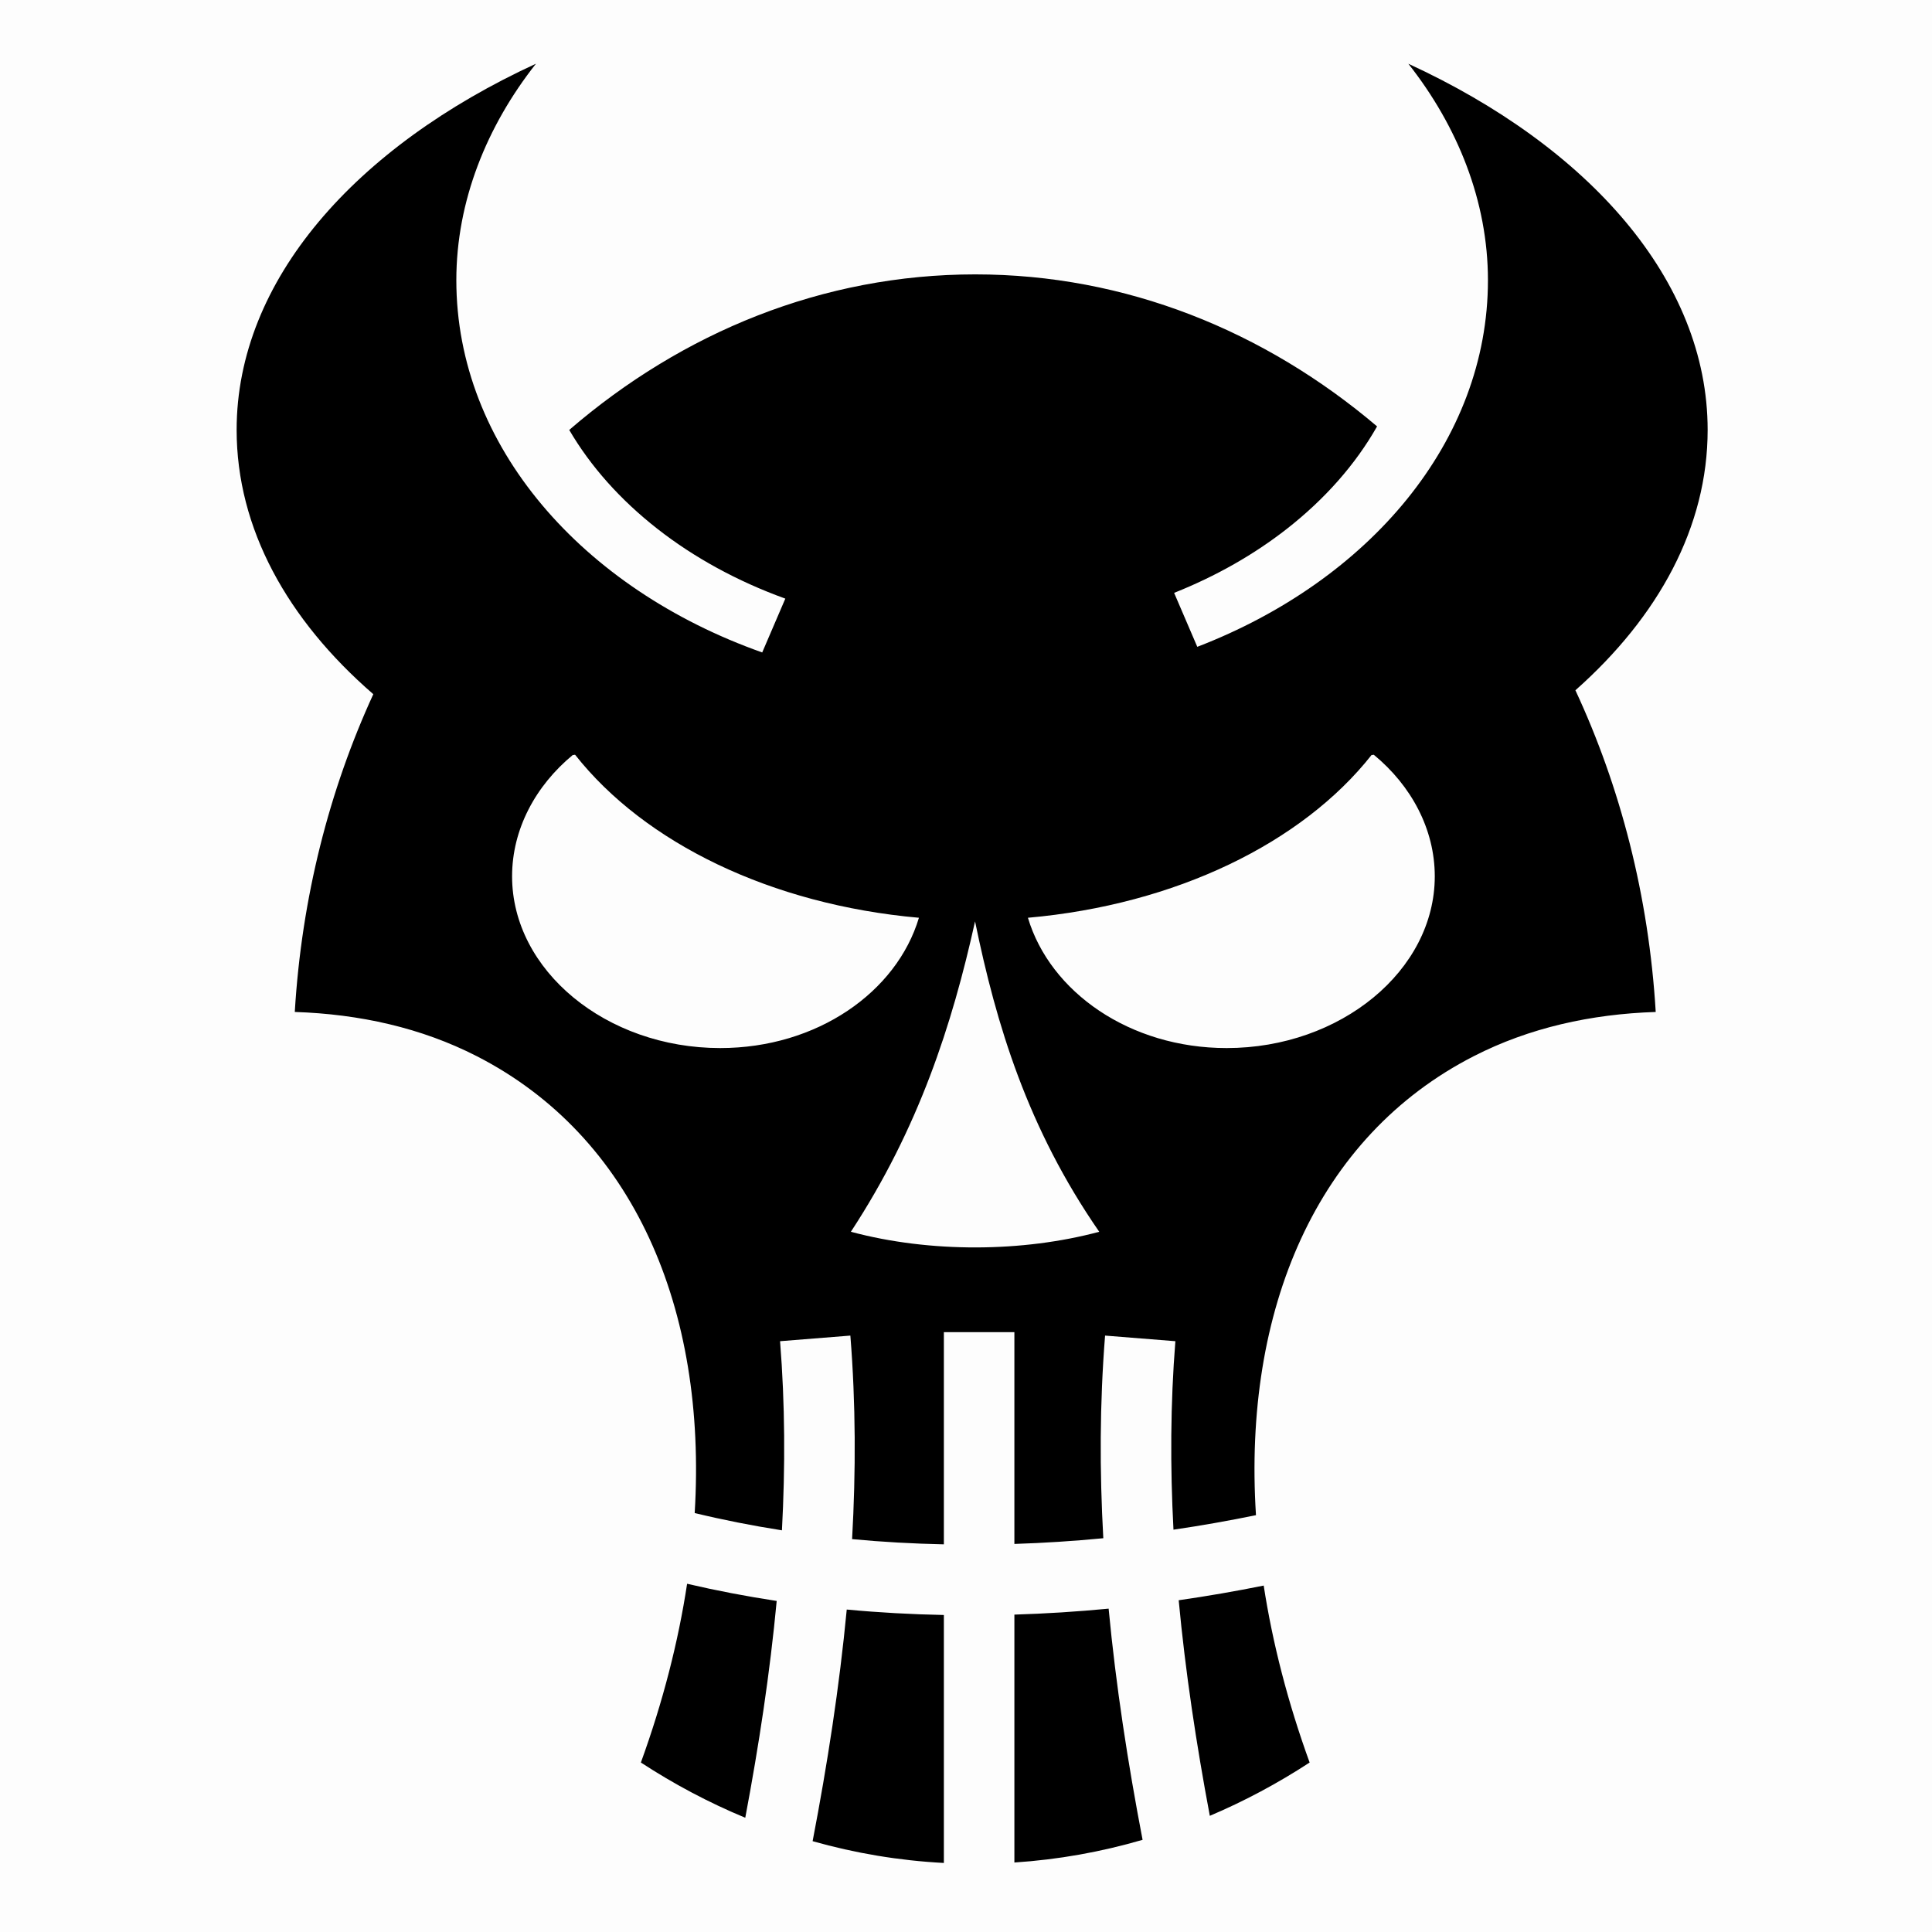
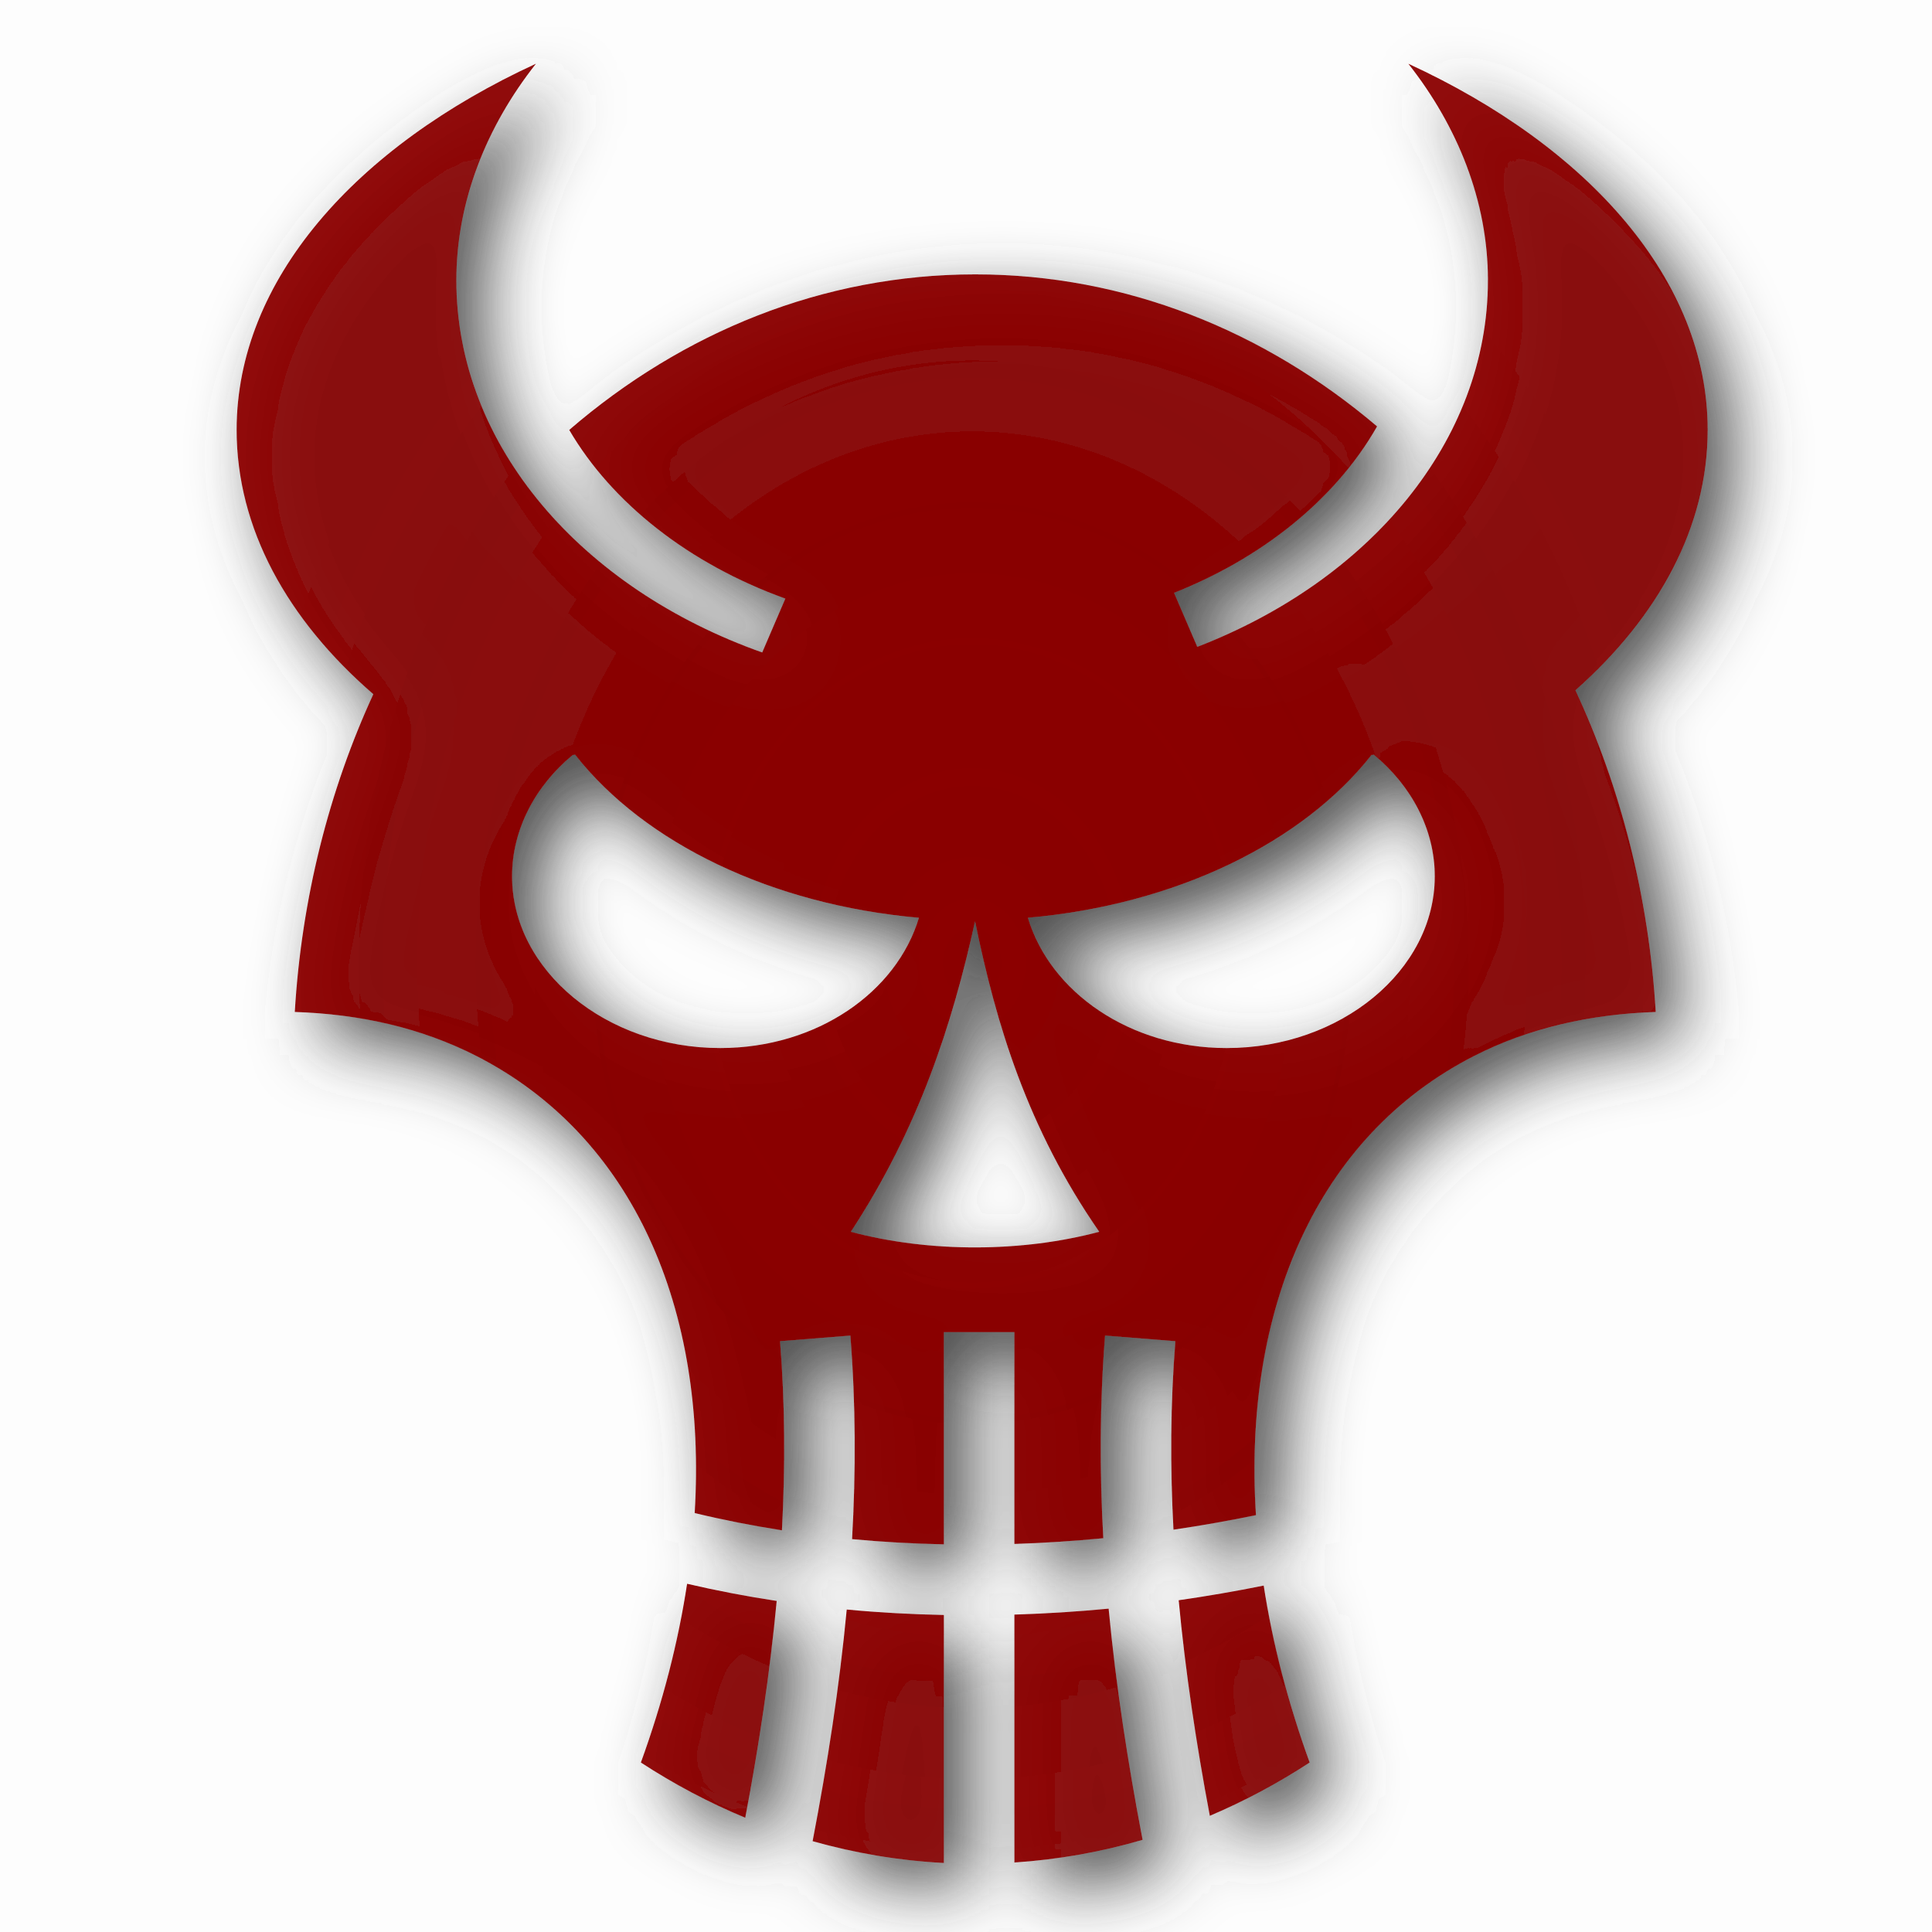
<svg xmlns="http://www.w3.org/2000/svg" viewBox="0 0 512 512" style="height: 512px; width: 512px;">
+   <defs>
+     <filter id="shadow-1" height="300%" width="300%" x="-100%" y="-100%">
+       <feFlood flood-color="rgba(74, 74, 74, 1)" result="flood" />
+       <feComposite in="flood" in2="SourceGraphic" operator="atop" result="composite" />
+       <feGaussianBlur in="composite" stdDeviation="9" result="blur" />
+       <feOffset dx="7" dy="7" result="offset" />
+       <feComposite in="SourceGraphic" in2="offset" operator="over" />
+     </filter>
+     <radialGradient id="lorc-daemon-skull-gradient-1">
+       <stop offset="0%" stop-color="#8b0000" stop-opacity="1" />
+       <stop offset="100%" stop-color="#8b0000" stop-opacity="0.95" />
+     </radialGradient>
+   </defs>
  <path d="M0 0h512v512H0z" fill="#000000" fill-opacity="0.01" />
  <g class="" transform="translate(0,0)" style="">
-     <path d="M142.026 16.89C94.242 38.888 62.71 74.257 62.71 113.927c0 26.11 13.42 50.288 36.22 70.04-11.664 25.398-18.99 53.91-20.81 84.212 17.194.562 33.53 4.205 48.192 11.7 41.566 21.25 61.083 66.944 57.787 121.093 7.566 1.83 15.284 3.355 23.122 4.58.894-16.76.83-33.468-.496-50.122l18.63-1.485c1.438 18.035 1.466 36.014.458 53.938 8.022.76 16.14 1.21 24.322 1.382v-56.235h18.687v56.13c7.83-.25 15.693-.755 23.565-1.514-.995-17.845-.96-35.745.47-53.7l18.63 1.485c-1.323 16.597-1.39 33.247-.504 49.95 7.307-1.07 14.6-2.355 21.863-3.843-3.467-54.395 16.04-100.333 57.748-121.656 14.66-7.497 30.998-11.142 48.19-11.702-1.843-30.716-9.343-59.594-21.284-85.252 22.08-19.56 35.044-43.346 35.044-69 0-39.67-31.532-75.04-79.316-97.035C386.283 33.46 394.32 53.31 394.32 74.27c0 42.688-31.51 79.614-77.026 97.146l-6.14-14.3c11.148-4.44 21.233-10.197 29.876-16.964 10.1-7.905 18.202-17.087 23.91-27.154-29.85-25.333-66.642-40.283-106.488-40.283-40.34 0-77.554 15.314-107.6 41.223 5.674 9.7 13.588 18.555 23.372 26.214 9.67 7.57 21.145 13.877 33.894 18.49l-6.125 14.264c-47.677-16.863-81.06-54.696-81.06-98.636 0-20.96 8.038-40.81 21.093-57.377zm10.286 183.128c.054-.004.1.004.127.037 18.414 23.35 51.93 39.697 91.086 43.162-5.892 19.698-26.99 34.53-52.67 34.53-30.21 0-55.148-20.584-55.148-45.517.002-12.465 6.205-23.997 16.11-32.173.083.094.33-.027.494-.04zm211.668.002c.053-.003.1.006.138.04 9.907 8.175 16.112 19.707 16.112 32.173 0 24.93-24.937 45.515-55.15 45.515-25.68 0-46.776-14.83-52.67-34.53 39.156-3.466 72.673-19.813 91.087-43.16.112.085.322-.03.483-.038zM258.4 244.174c5.625 27.42 13.928 54.84 32.91 82.26-20.274 5.432-44.818 5.627-65.82 0 17.968-27.42 26.834-54.84 32.91-82.26zm-76.31 175.54c-2.34 15.4-6.413 31.3-12.25 47.372 8.786 5.74 18.037 10.645 27.663 14.637 3.627-19.225 6.537-38.376 8.33-57.455-8.02-1.22-15.944-2.733-23.744-4.553zm152.802.48c-7.48 1.504-14.995 2.807-22.526 3.888 1.777 18.972 4.655 38.015 8.248 57.13 9.192-3.897 18.035-8.63 26.452-14.126-5.776-15.906-9.824-31.644-12.174-46.893zm-41.094 6.115c-8.335.8-16.668 1.323-24.975 1.58v65.694c11.644-.764 23.006-2.806 33.973-6.01-3.898-20.343-7.058-40.766-8.998-61.265zm-69.402.237c-1.953 20.54-5.13 41.002-9.043 61.385 11.227 3.18 22.86 5.146 34.783 5.773v-65.713c-8.642-.172-17.234-.645-25.74-1.445z" fill="#000000" fill-opacity="1" />
+     <path d="M142.026 16.89C94.242 38.888 62.71 74.257 62.71 113.927c0 26.11 13.42 50.288 36.22 70.04-11.664 25.398-18.99 53.91-20.81 84.212 17.194.562 33.53 4.205 48.192 11.7 41.566 21.25 61.083 66.944 57.787 121.093 7.566 1.83 15.284 3.355 23.122 4.58.894-16.76.83-33.468-.496-50.122l18.63-1.485c1.438 18.035 1.466 36.014.458 53.938 8.022.76 16.14 1.21 24.322 1.382v-56.235h18.687v56.13c7.83-.25 15.693-.755 23.565-1.514-.995-17.845-.96-35.745.47-53.7l18.63 1.485c-1.323 16.597-1.39 33.247-.504 49.95 7.307-1.07 14.6-2.355 21.863-3.843-3.467-54.395 16.04-100.333 57.748-121.656 14.66-7.497 30.998-11.142 48.19-11.702-1.843-30.716-9.343-59.594-21.284-85.252 22.08-19.56 35.044-43.346 35.044-69 0-39.67-31.532-75.04-79.316-97.035C386.283 33.46 394.32 53.31 394.32 74.27c0 42.688-31.51 79.614-77.026 97.146l-6.14-14.3c11.148-4.44 21.233-10.197 29.876-16.964 10.1-7.905 18.202-17.087 23.91-27.154-29.85-25.333-66.642-40.283-106.488-40.283-40.34 0-77.554 15.314-107.6 41.223 5.674 9.7 13.588 18.555 23.372 26.214 9.67 7.57 21.145 13.877 33.894 18.49l-6.125 14.264c-47.677-16.863-81.06-54.696-81.06-98.636 0-20.96 8.038-40.81 21.093-57.377zm10.286 183.128c.054-.004.1.004.127.037 18.414 23.35 51.93 39.697 91.086 43.162-5.892 19.698-26.99 34.53-52.67 34.53-30.21 0-55.148-20.584-55.148-45.517.002-12.465 6.205-23.997 16.11-32.173.083.094.33-.027.494-.04zm211.668.002c.053-.003.1.006.138.04 9.907 8.175 16.112 19.707 16.112 32.173 0 24.93-24.937 45.515-55.15 45.515-25.68 0-46.776-14.83-52.67-34.53 39.156-3.466 72.673-19.813 91.087-43.16.112.085.322-.03.483-.038zM258.4 244.174c5.625 27.42 13.928 54.84 32.91 82.26-20.274 5.432-44.818 5.627-65.82 0 17.968-27.42 26.834-54.84 32.91-82.26zm-76.31 175.54c-2.34 15.4-6.413 31.3-12.25 47.372 8.786 5.74 18.037 10.645 27.663 14.637 3.627-19.225 6.537-38.376 8.33-57.455-8.02-1.22-15.944-2.733-23.744-4.553zm152.802.48c-7.48 1.504-14.995 2.807-22.526 3.888 1.777 18.972 4.655 38.015 8.248 57.13 9.192-3.897 18.035-8.63 26.452-14.126-5.776-15.906-9.824-31.644-12.174-46.893zm-41.094 6.115c-8.335.8-16.668 1.323-24.975 1.58v65.694c11.644-.764 23.006-2.806 33.973-6.01-3.898-20.343-7.058-40.766-8.998-61.265zm-69.402.237c-1.953 20.54-5.13 41.002-9.043 61.385 11.227 3.18 22.86 5.146 34.783 5.773v-65.713c-8.642-.172-17.234-.645-25.74-1.445z" fill="url(#lorc-daemon-skull-gradient-1)" filter="url(#shadow-1)" />
  </g>
</svg>
